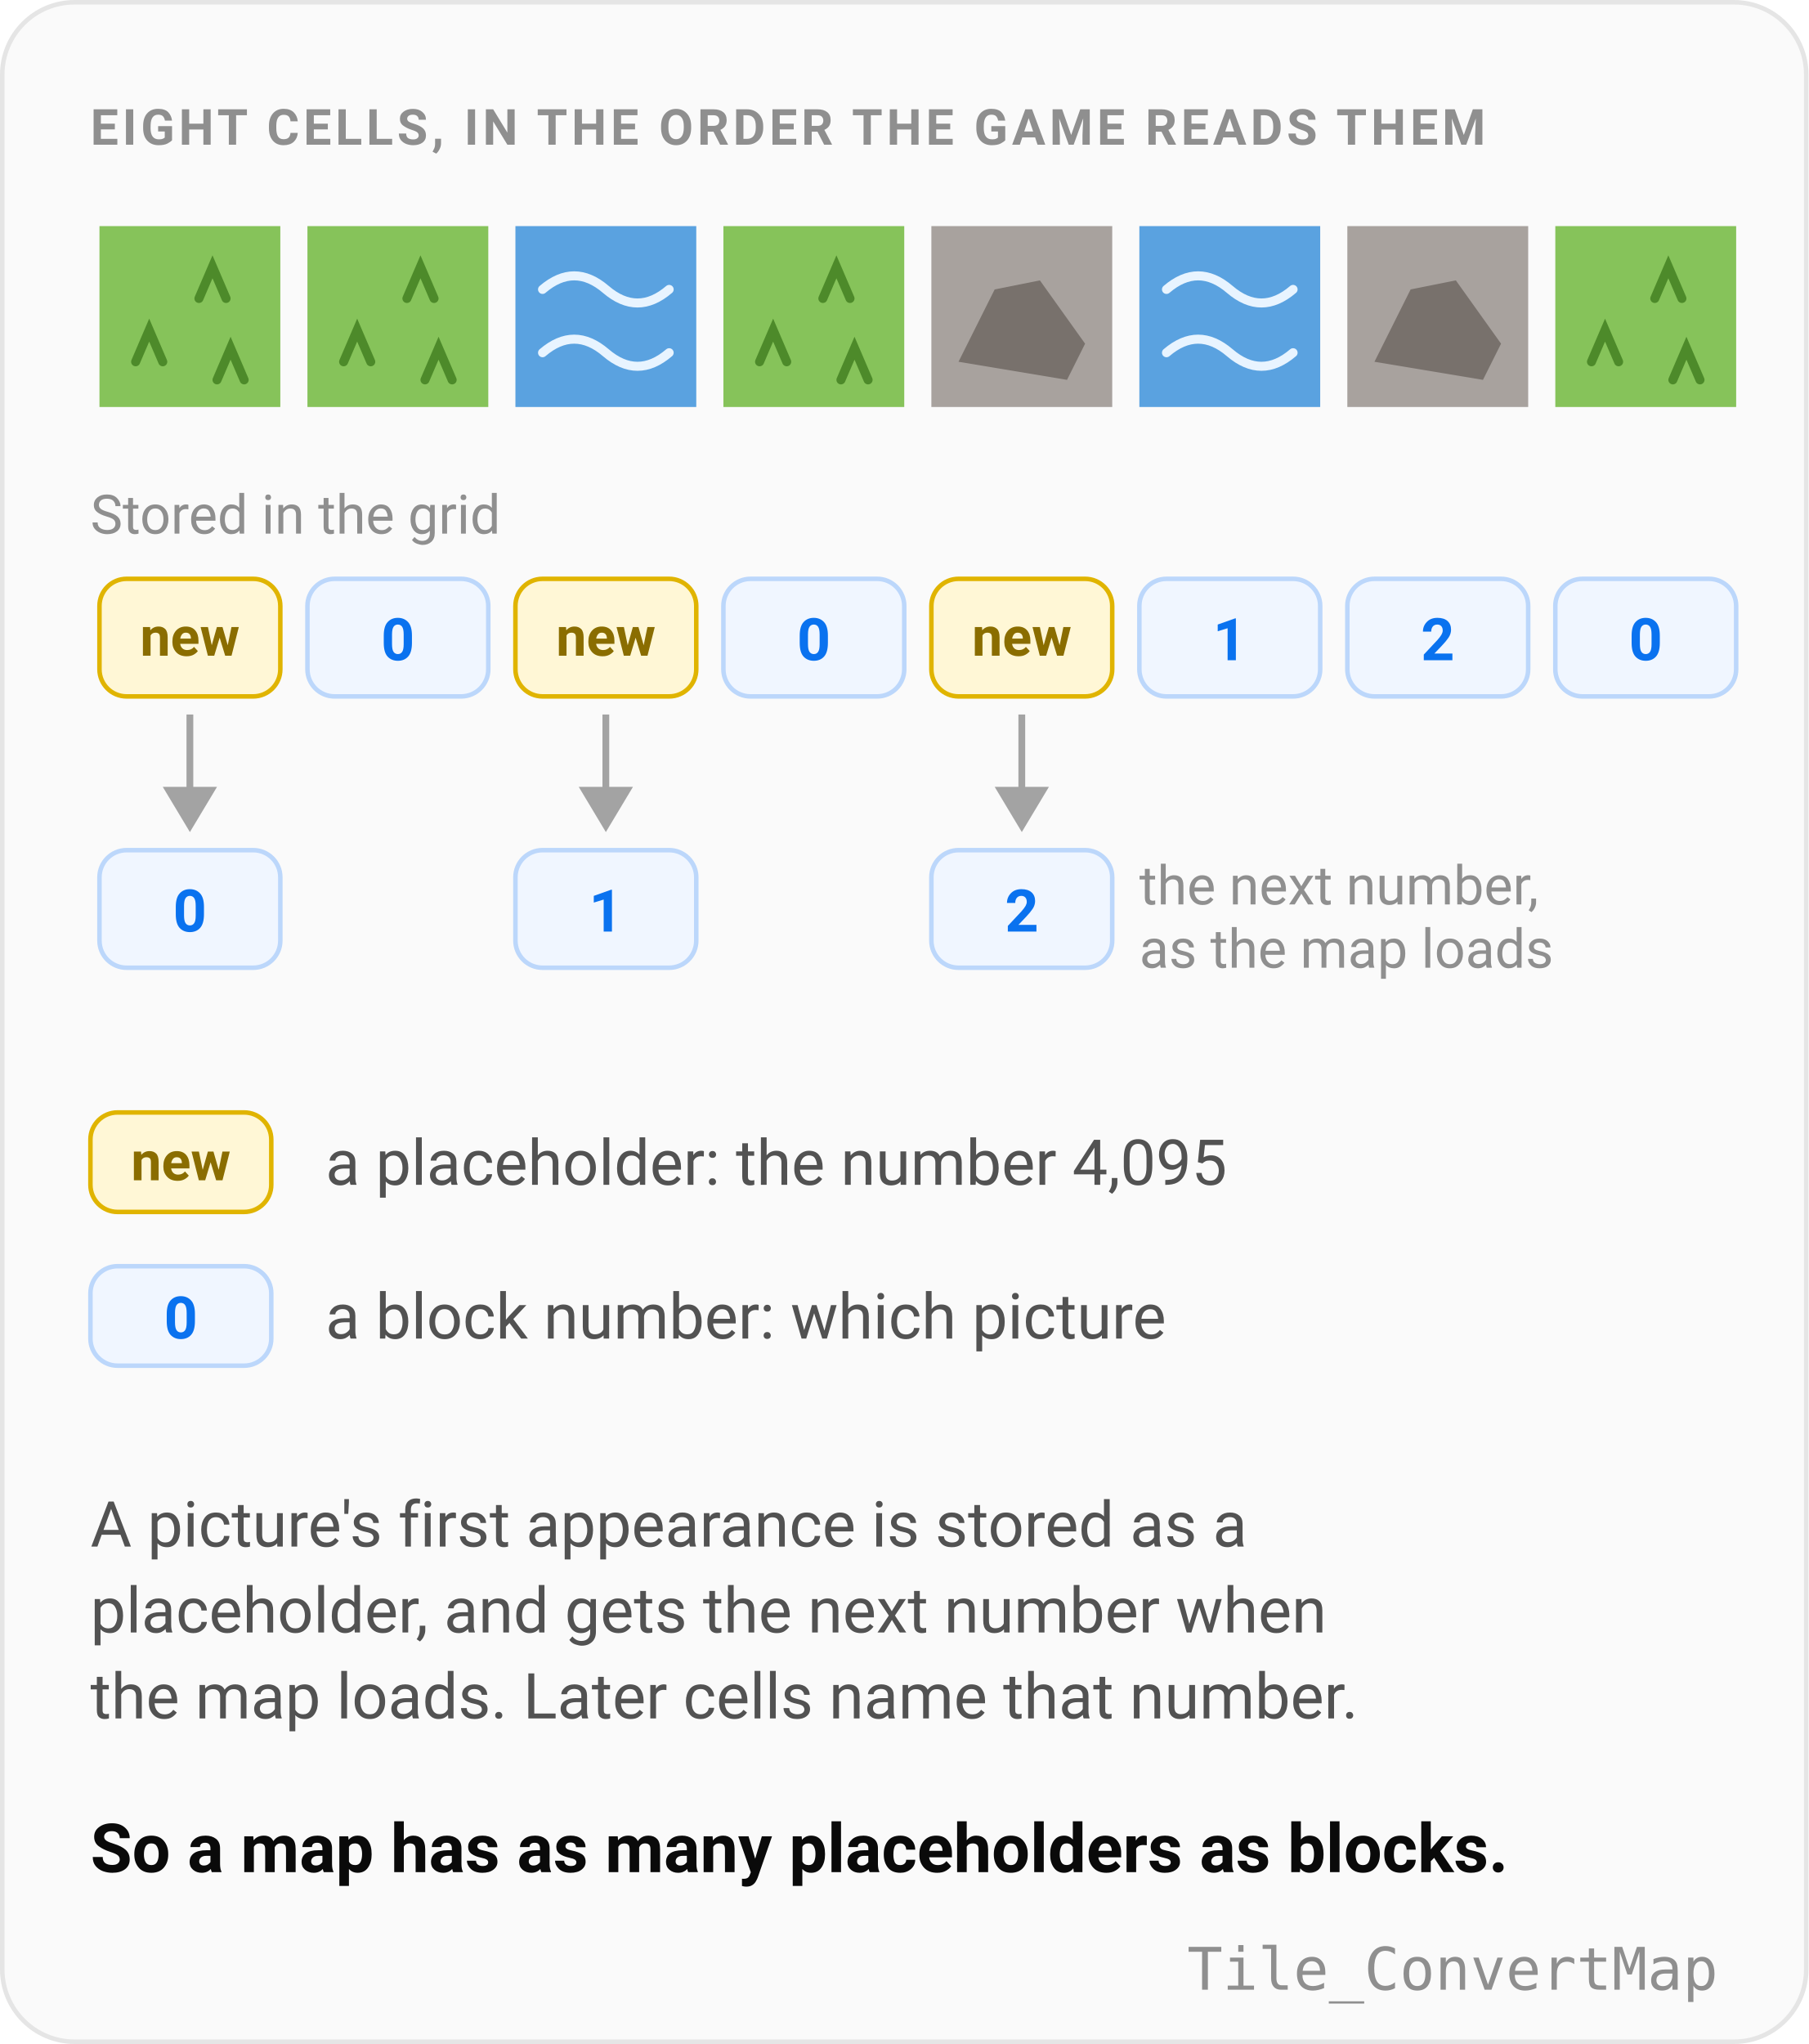
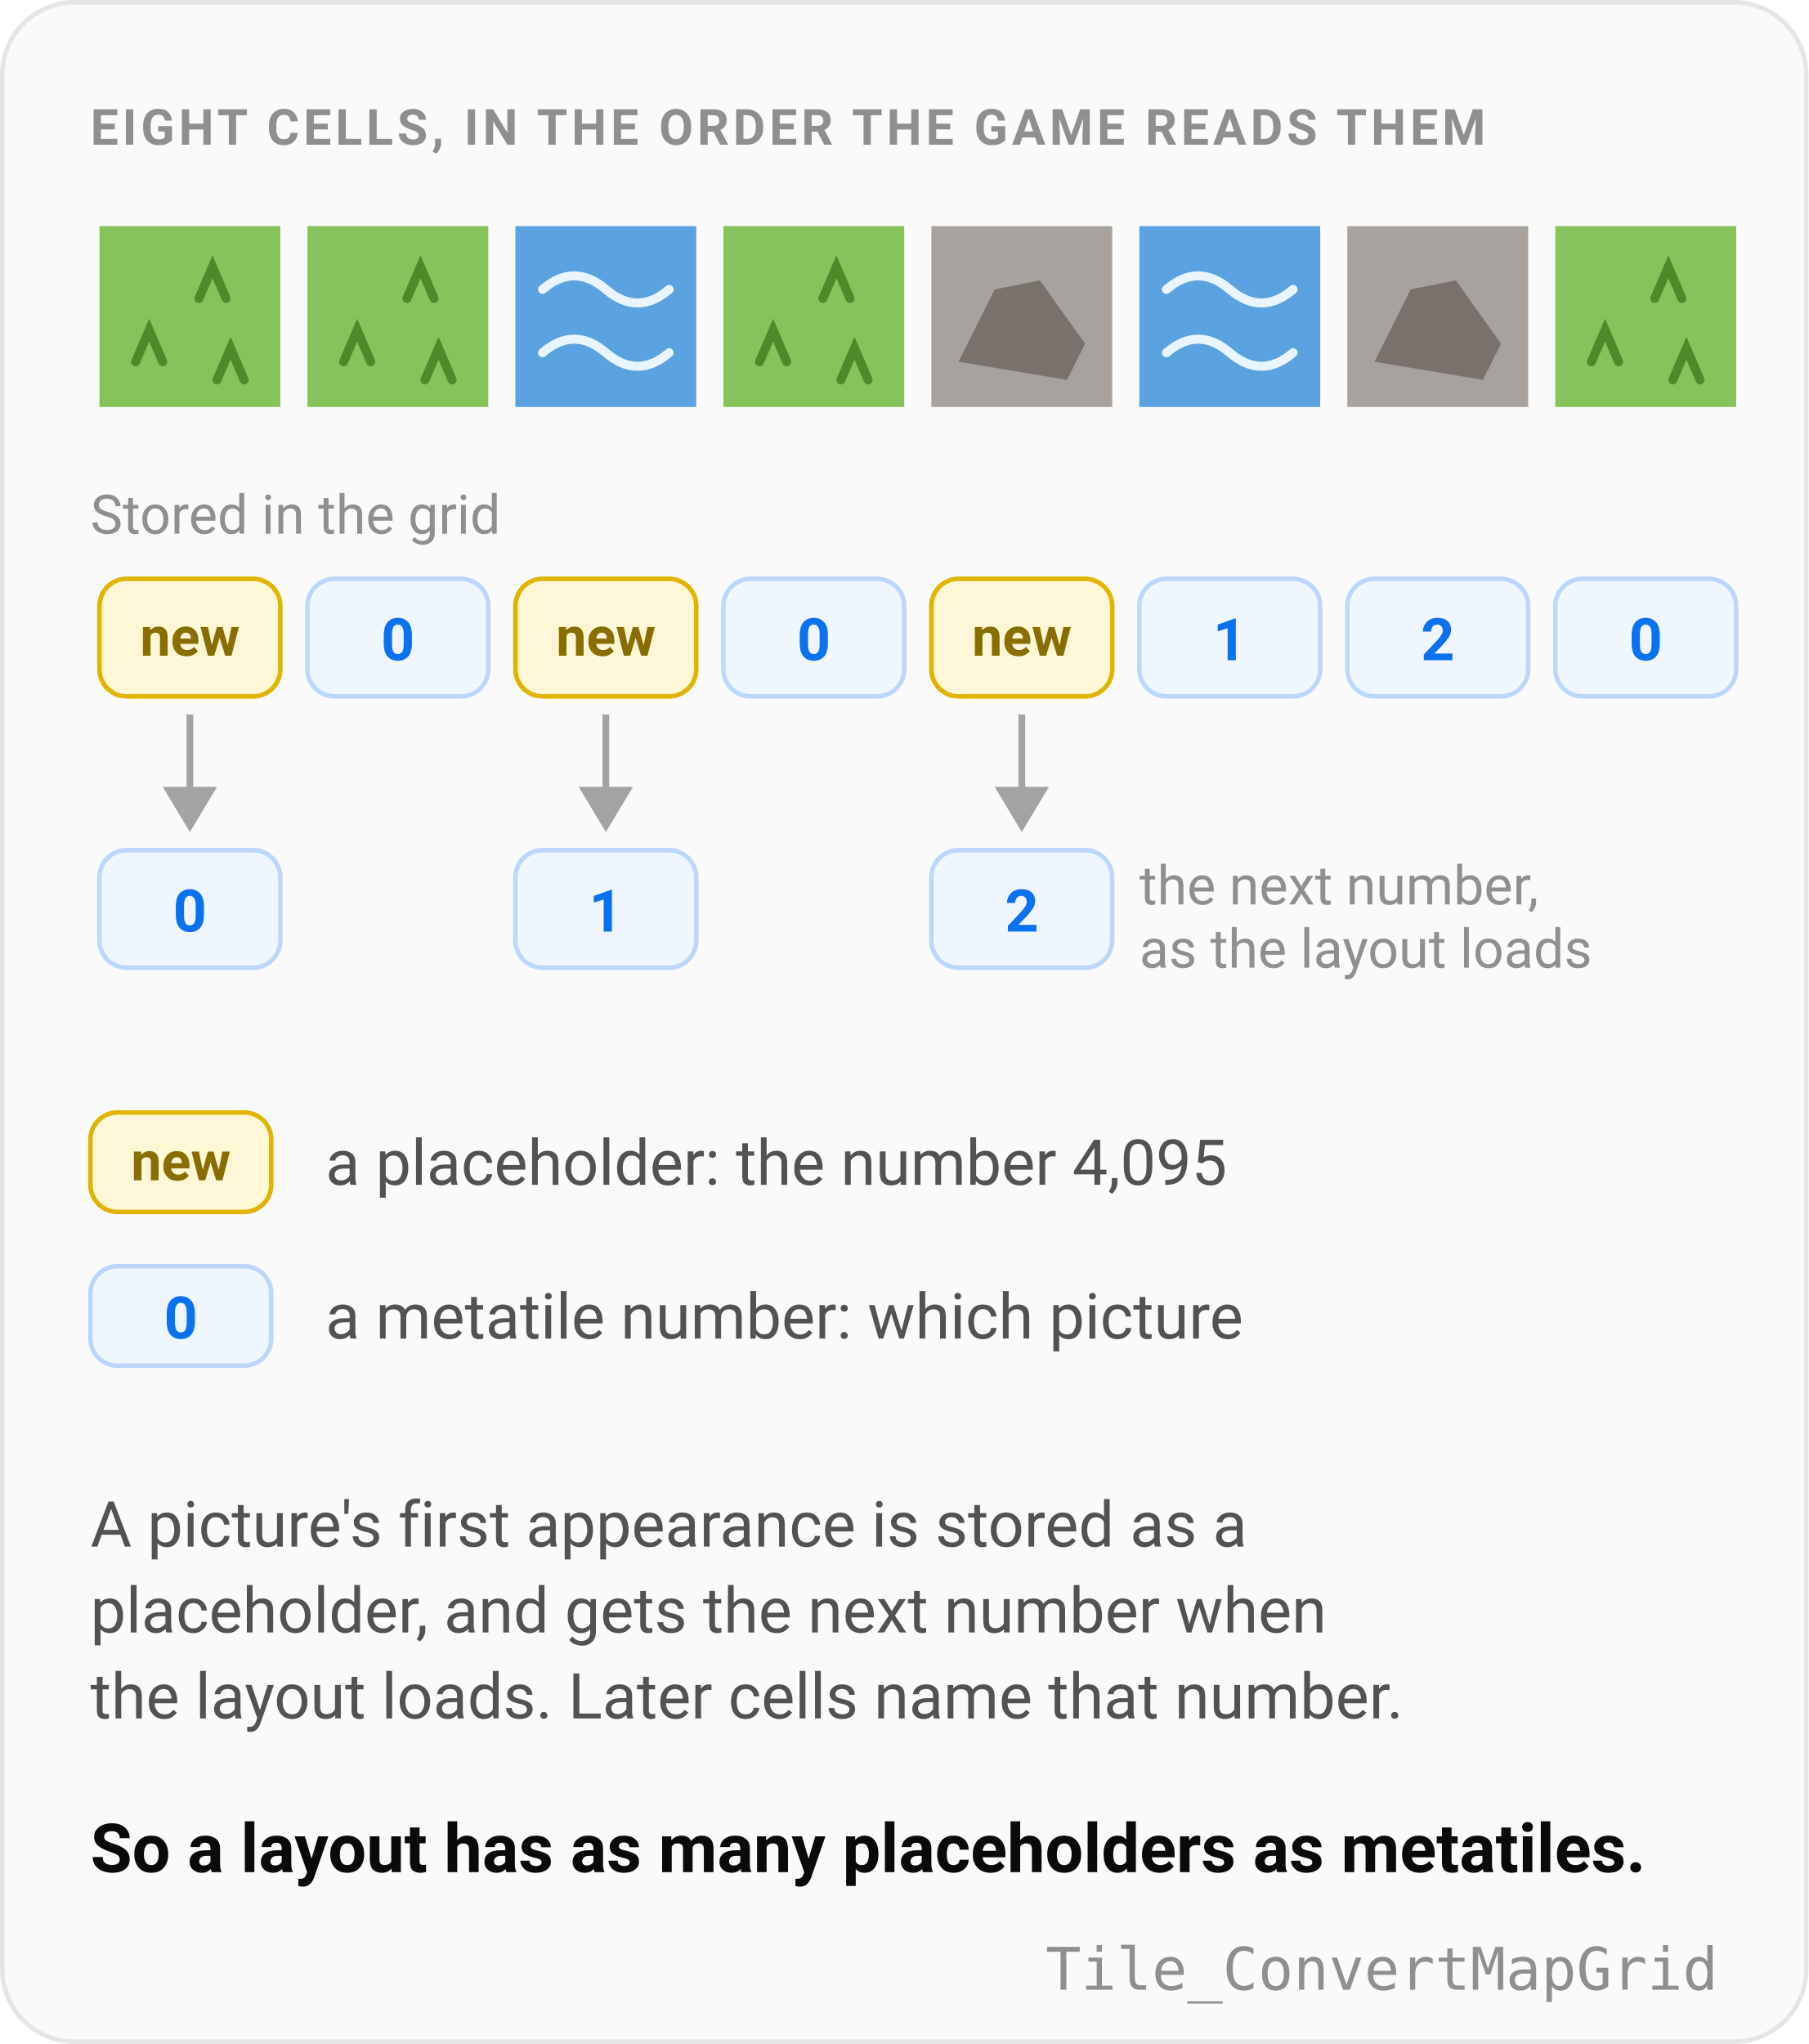
<svg xmlns="http://www.w3.org/2000/svg" width="480" viewBox="0 0 400 452" role="img" aria-labelledby="title desc">
  <style>
    .panel { fill: #fafafa; stroke: #e5e5e5; }
    .grass { fill: #86c35a; } .grass-d { stroke: #4d8a2a; stroke-width: 2; fill: none; stroke-linecap: round; }
    .water { fill: #5aa2e0; } .water-d { stroke: #e8f4ff; stroke-width: 2; fill: none; stroke-linecap: round; }
    .rock { fill: #a8a29e; } .rock-d { fill: #78716c; }
    .edge { fill: none; stroke: #d4d4d4; }
    .ph { fill: #fff7d6; stroke: #e0b400; }
    .num { fill: #f0f6ff; stroke: #bcd7fb; }
    .pt { fill: #8a6d00; font: 600 12px ui-sans-serif, system-ui, -apple-system, "Segoe UI", Roboto, sans-serif; }
    .nt { fill: #0a72ef; font: 600 13px ui-sans-serif, system-ui, -apple-system, "Segoe UI", Roboto, sans-serif; }
    .wire { fill: none; stroke: #a3a3a3; stroke-width: 1.5; }
    .head { fill: #a3a3a3; }
    .h2 { fill: #0a0a0a; font: 600 15px ui-sans-serif, system-ui, -apple-system, "Segoe UI", Roboto, sans-serif; }
    .p { fill: #525252; font: 400 14px ui-sans-serif, system-ui, -apple-system, "Segoe UI", Roboto, sans-serif; }
    .small { fill: #8f8f8f; font: 400 12px ui-sans-serif, system-ui, -apple-system, "Segoe UI", Roboto, sans-serif; }
    .code { fill: #8f8f8f; font: 400 13px ui-monospace, SFMono-Regular, Menlo, Consolas, monospace; }
    .eyebrow { fill: #8f8f8f; font: 600 11px ui-sans-serif, system-ui, -apple-system, "Segoe UI", Roboto, sans-serif; letter-spacing: 0.08em; }
    @media (prefers-color-scheme: dark) {
      .panel { fill: #0a0a0a; stroke: #262626; }
      .edge { stroke: #333333; }
      .ph { fill: #2e2600; stroke: #8a6d00; }
      .num { fill: #0d1a2e; stroke: #1e3a66; }
      .pt { fill: #facc15; }
      .nt { fill: #66a6ff; }
      .wire { stroke: #5c5c5c; } .head { fill: #5c5c5c; }
      .h2 { fill: #ededed; }
      .p { fill: #a1a1a1; }
      .small, .code, .eyebrow { fill: #7c7c7c; }
    }
  </style>
  <defs>
    <g id="g">
      <rect class="grass" width="40" height="40" />
      <path class="grass-d" d="M 8 30 l 3 -7 l 3 7 M 22 16 l 3 -7 l 3 7 M 26 34 l 3 -7 l 3 7" />
    </g>
    <g id="w">
      <rect class="water" width="40" height="40" />
      <path class="water-d" d="M 6 14 q 7 -6 14 0 t 14 0 M 6 28 q 7 -6 14 0 t 14 0" />
    </g>
    <g id="r">
      <rect class="rock" width="40" height="40" />
      <path class="rock-d" d="M 6 30 L 14 14 L 24 12 L 34 26 L 30 34 Z" />
    </g>
  </defs>
  <rect class="panel" x="0.5" y="0.5" width="399" height="451" rx="16" />
  <text class="eyebrow" x="20" y="32">EIGHT CELLS, IN THE ORDER THE GAME READS THEM</text>
  <use href="#g" x="22" y="50" />
  <use href="#g" x="68" y="50" />
  <use href="#w" x="114" y="50" />
  <use href="#g" x="160" y="50" />
  <use href="#r" x="206" y="50" />
  <use href="#w" x="252" y="50" />
  <use href="#r" x="298" y="50" />
  <use href="#g" x="344" y="50" />
  <text class="small" x="20" y="118">Stored in the grid</text>
  <rect class="ph" x="22" y="128" width="40" height="26" rx="6" />
  <text class="pt" x="42" y="145" text-anchor="middle">new</text>
  <rect class="num" x="68" y="128" width="40" height="26" rx="6" />
  <text class="nt" x="88" y="146" text-anchor="middle">0</text>
  <rect class="ph" x="114" y="128" width="40" height="26" rx="6" />
  <text class="pt" x="134" y="145" text-anchor="middle">new</text>
  <rect class="num" x="160" y="128" width="40" height="26" rx="6" />
  <text class="nt" x="180" y="146" text-anchor="middle">0</text>
  <rect class="ph" x="206" y="128" width="40" height="26" rx="6" />
  <text class="pt" x="226" y="145" text-anchor="middle">new</text>
  <rect class="num" x="252" y="128" width="40" height="26" rx="6" />
  <text class="nt" x="272" y="146" text-anchor="middle">1</text>
  <rect class="num" x="298" y="128" width="40" height="26" rx="6" />
  <text class="nt" x="318" y="146" text-anchor="middle">2</text>
  <rect class="num" x="344" y="128" width="40" height="26" rx="6" />
  <text class="nt" x="364" y="146" text-anchor="middle">0</text>
  <path class="wire" d="M 42 158 V 176 M 134 158 V 176 M 226 158 V 176" />
  <path class="head" d="M 36 174 L 42 184 L 48 174 Z M 128 174 L 134 184 L 140 174 Z M 220 174 L 226 184 L 232 174 Z" />
  <rect class="num" x="22" y="188" width="40" height="26" rx="6" />
  <text class="nt" x="42" y="206" text-anchor="middle">0</text>
  <rect class="num" x="114" y="188" width="40" height="26" rx="6" />
  <text class="nt" x="134" y="206" text-anchor="middle">1</text>
  <rect class="num" x="206" y="188" width="40" height="26" rx="6" />
  <text class="nt" x="226" y="206" text-anchor="middle">2</text>
  <text class="small" x="252" y="200">the next number,</text>
-   <text class="small" x="252" y="214">as the map loads</text>
+   <text class="small" x="252" y="214">as the layout loads</text>
  <rect class="ph" x="20" y="246" width="40" height="22" rx="6" />
  <text class="pt" x="40" y="261" text-anchor="middle">new</text>
  <text class="p" x="72" y="262">a placeholder: the number 4,095</text>
  <rect class="num" x="20" y="280" width="40" height="22" rx="6" />
  <text class="nt" x="40" y="296" text-anchor="middle">0</text>
-   <text class="p" x="72" y="296">a block number: which picture</text>
+   <text class="p" x="72" y="296">a metatile number: which picture</text>
  <text class="p" x="20" y="342">A picture's first appearance is stored as a</text>
  <text class="p" x="20" y="361">placeholder, and gets the next number when</text>
-   <text class="p" x="20" y="380">the map loads. Later cells name that number.</text>
-   <text class="h2" x="20" y="414">So a map has as many placeholders as blocks.</text>
-   <text class="code" x="380" y="440" text-anchor="end">Tile_ConvertMap</text>
+   <text class="p" x="20" y="380">the layout loads. Later cells name that number.</text>
+   <text class="h2" x="20" y="414">So a layout has as many placeholders as metatiles.</text>
+   <text class="code" x="380" y="440" text-anchor="end">Tile_ConvertMapGrid</text>
</svg>
